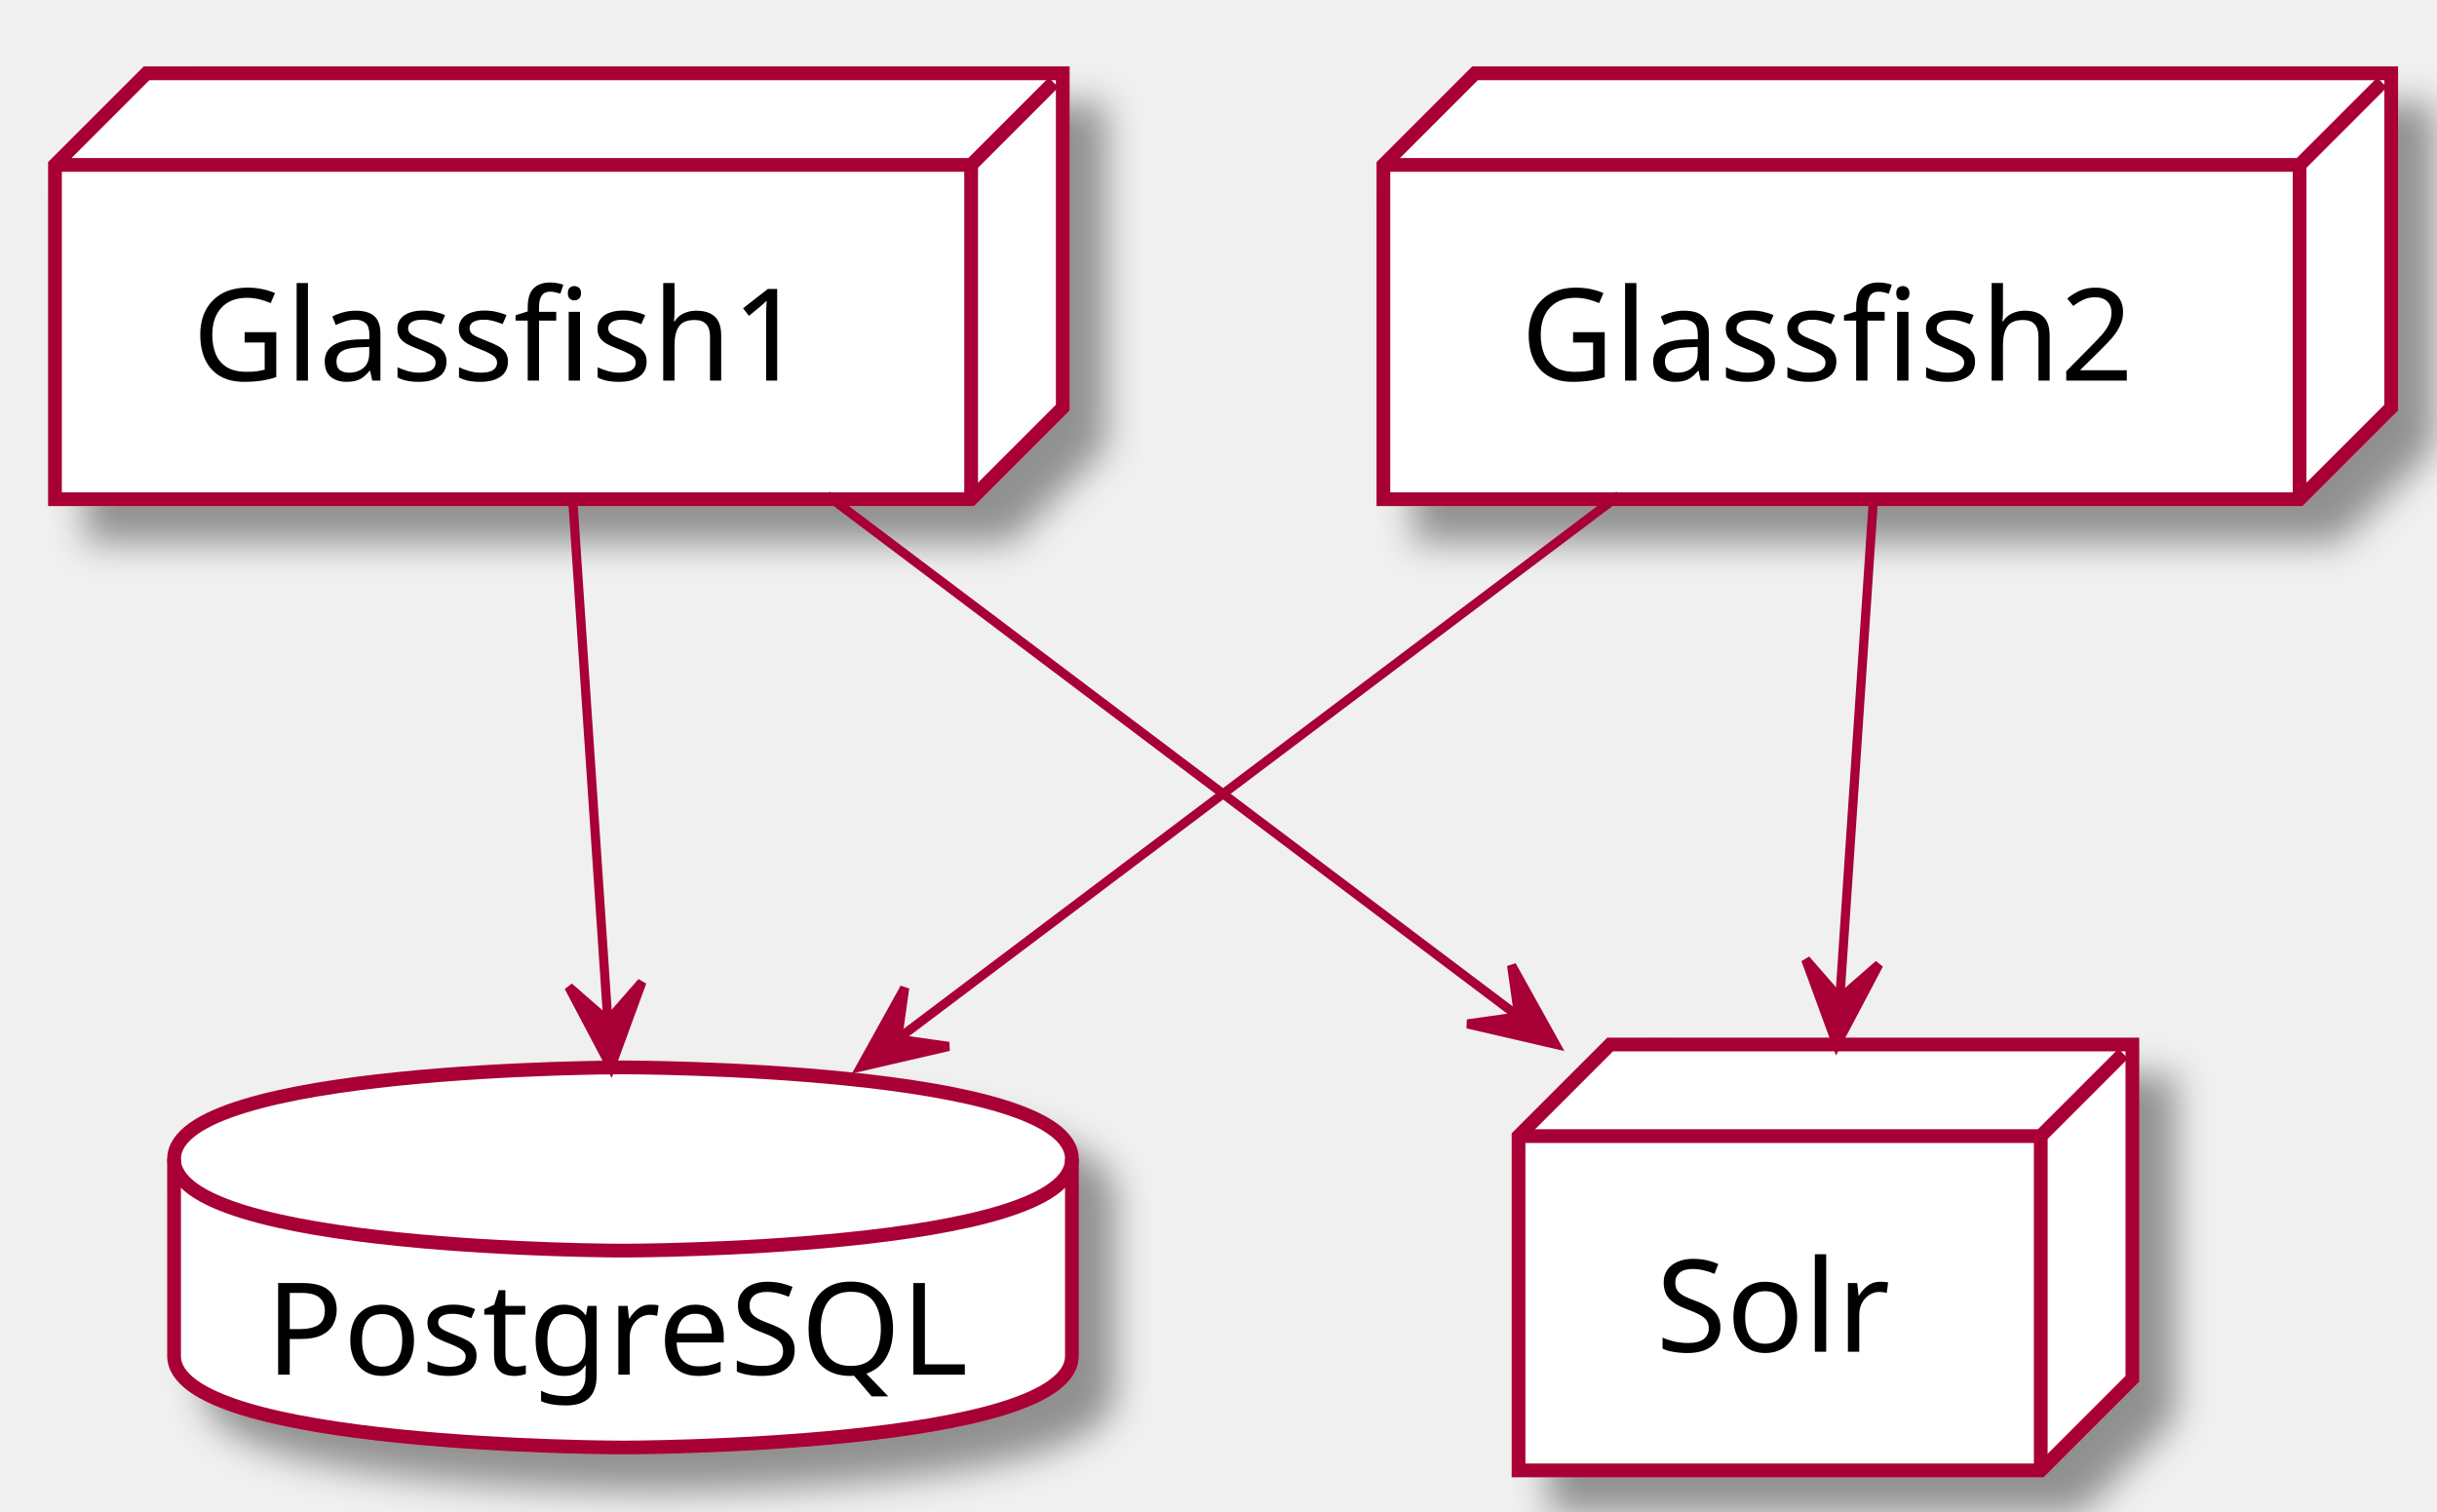
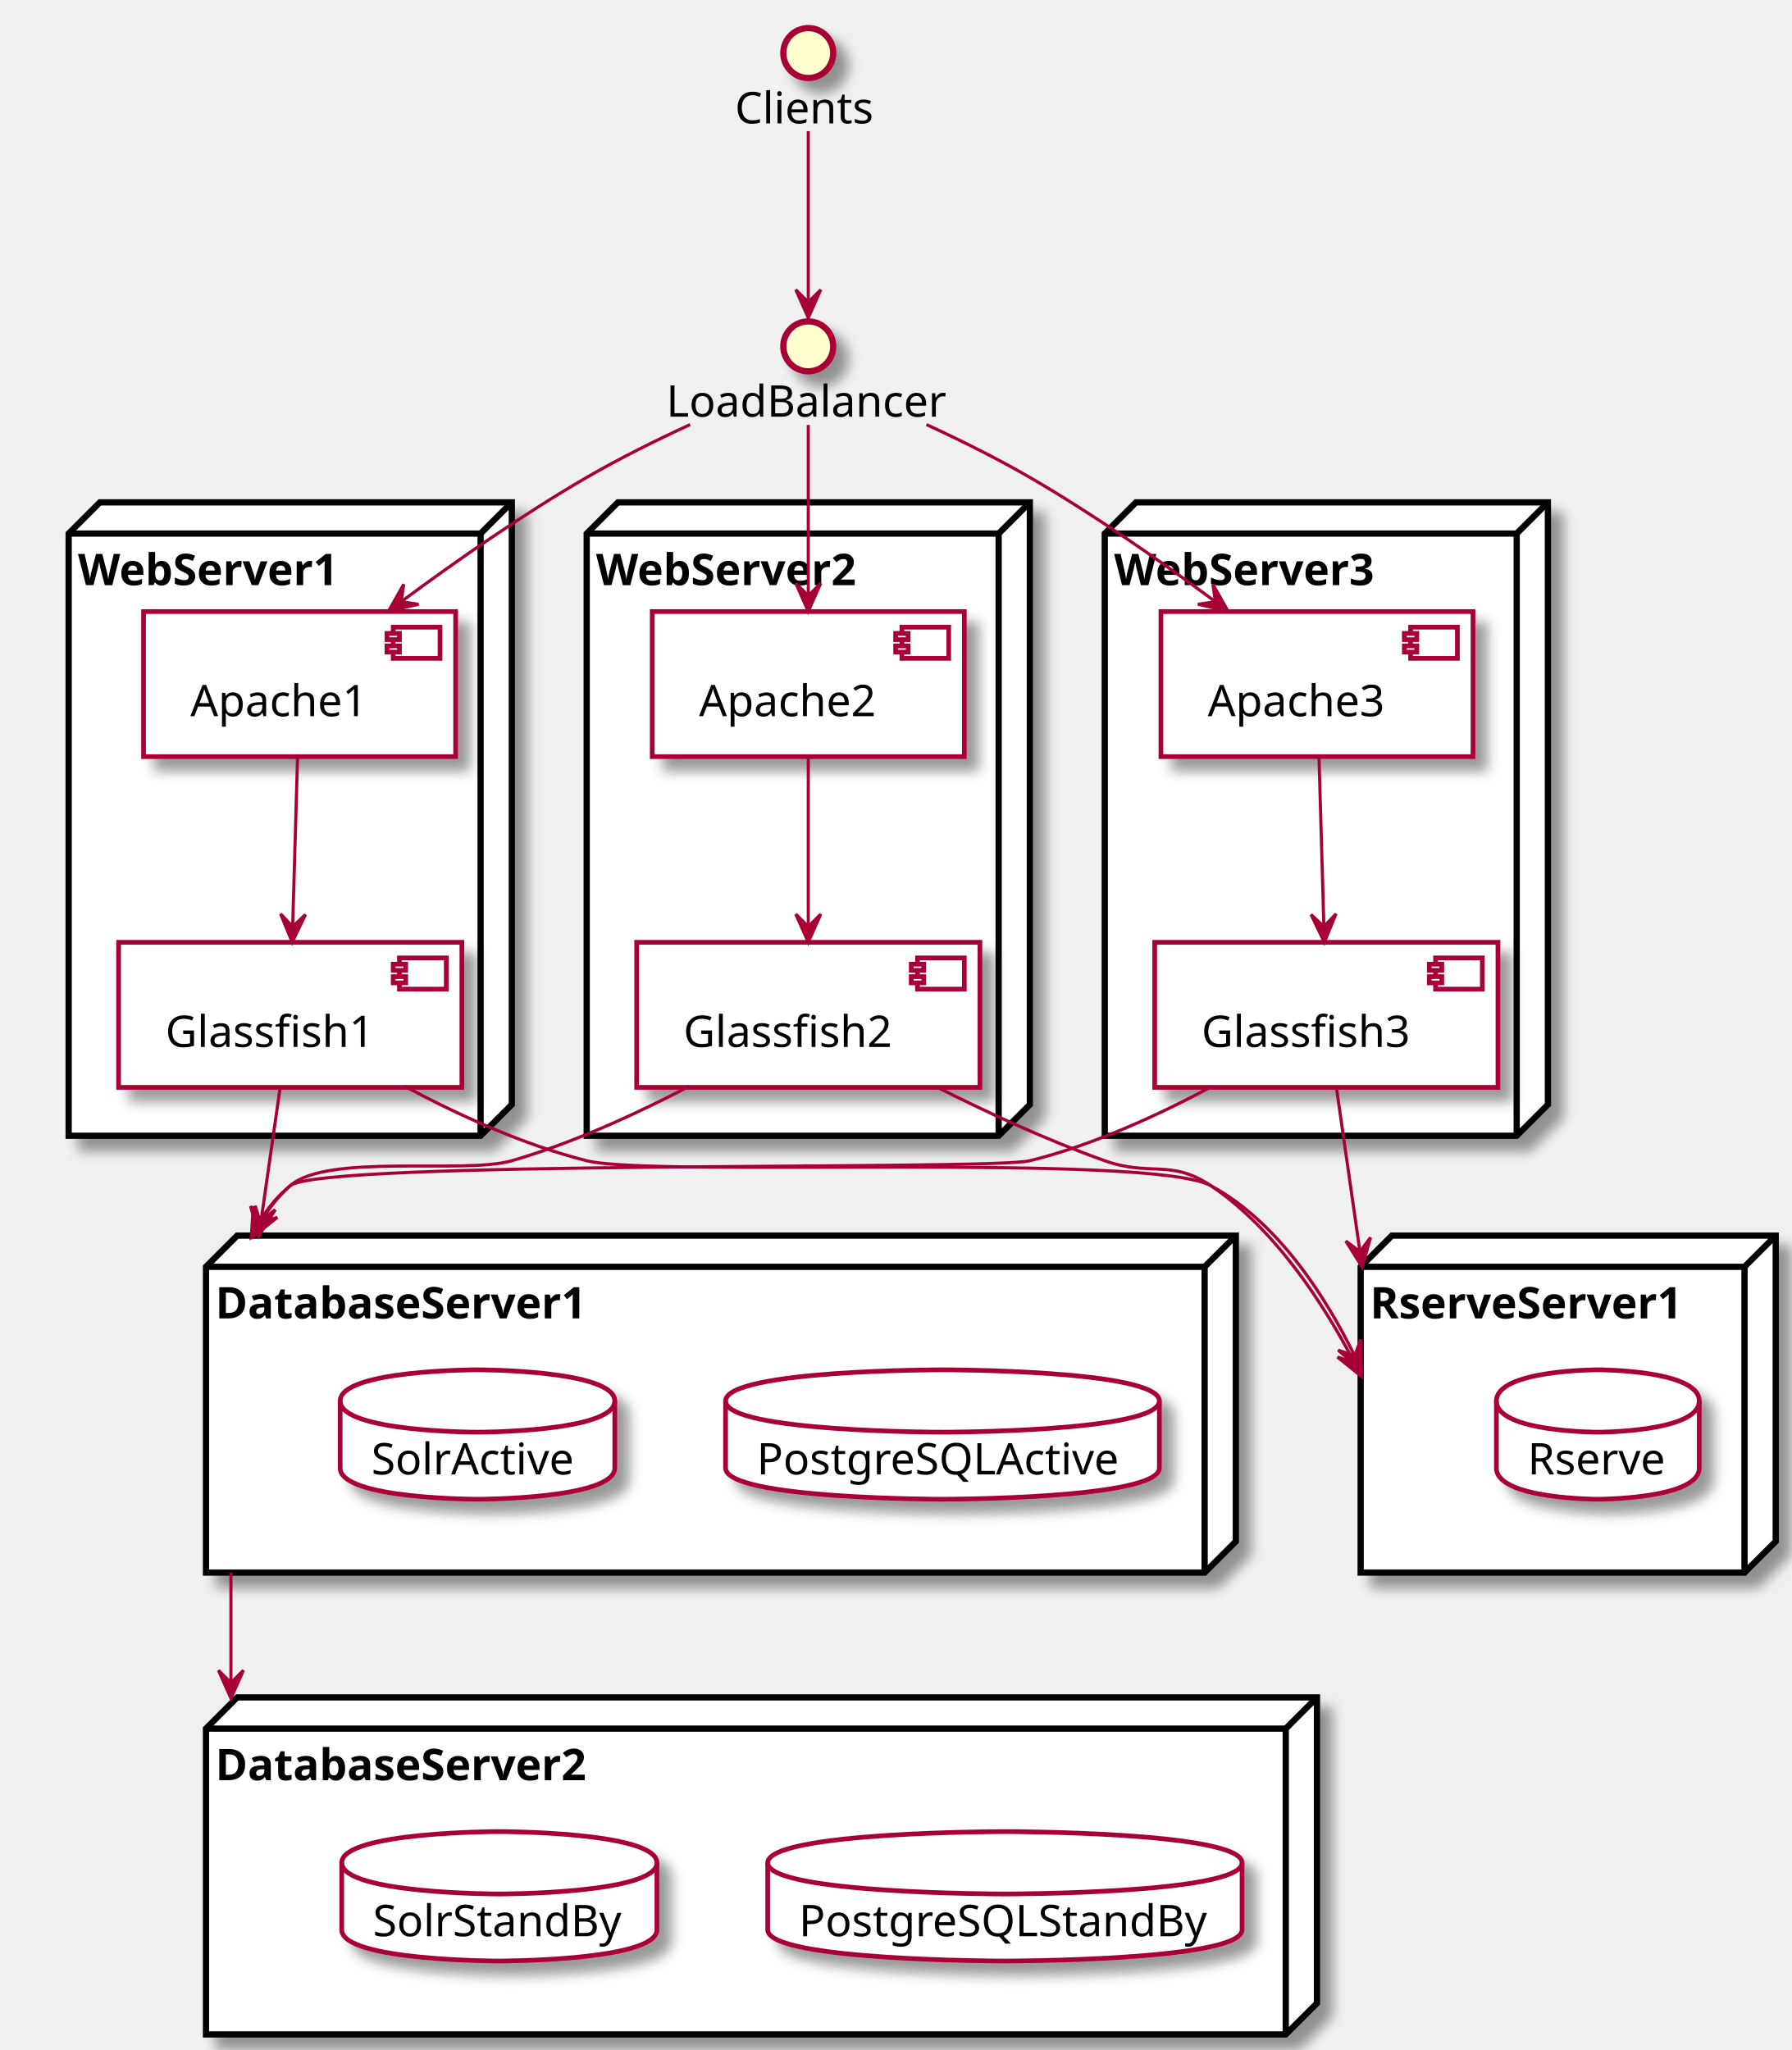
- <svg xmlns="http://www.w3.org/2000/svg" height="165pt" style="width:266px;height:165px;" version="1.1" viewBox="0 0 266 165" width="266pt">
+ <svg xmlns="http://www.w3.org/2000/svg" height="657pt" style="width:574px;height:657px;" version="1.1" viewBox="0 0 574 657" width="574pt">
  <defs>
    <filter height="300%" id="f1" width="300%" x="-1" y="-1">
      <feGaussianBlur result="blurOut" stdDeviation="2.0" />
      <feColorMatrix in="blurOut" result="blurOut2" type="matrix" values="0 0 0 0 0 0 0 0 0 0 0 0 0 0 0 0 0 0 .4 0" />
      <feOffset dx="4.0" dy="4.0" in="blurOut2" result="blurOut3" />
      <feBlend in="SourceGraphic" in2="blurOut3" mode="normal" />
    </filter>
  </defs>
  <g>
-     <polygon fill="#FFFFFF" filter="url(#f1)" points="6,18,16,8,116,8,116,44.488,106,54.488,6,54.488,6,18" style="stroke: #A80036; stroke-width: 1.5;" />
-     <line style="stroke: #A80036; stroke-width: 1.5;" x1="106" x2="115" y1="18" y2="9" />
-     <line style="stroke: #A80036; stroke-width: 1.5;" x1="6" x2="106" y1="18" y2="18" />
-     <line style="stroke: #A80036; stroke-width: 1.5;" x1="106" x2="106" y1="18" y2="54.488" />
-     <text fill="#000000" font-family="sans-serif" font-size="14" lengthAdjust="spacingAndGlyphs" textLength="70" x="21" y="41.535">Glassfish1</text>
-     <polygon fill="#FFFFFF" filter="url(#f1)" points="151,18,161,8,261,8,261,44.488,251,54.488,151,54.488,151,18" style="stroke: #A80036; stroke-width: 1.5;" />
-     <line style="stroke: #A80036; stroke-width: 1.5;" x1="251" x2="260" y1="18" y2="9" />
-     <line style="stroke: #A80036; stroke-width: 1.5;" x1="151" x2="251" y1="18" y2="18" />
-     <line style="stroke: #A80036; stroke-width: 1.5;" x1="251" x2="251" y1="18" y2="54.488" />
-     <text fill="#000000" font-family="sans-serif" font-size="14" lengthAdjust="spacingAndGlyphs" textLength="70" x="166" y="41.535">Glassfish2</text>
-     <path d="M19,126.5 C19,116.5 68,116.5 68,116.5 C68,116.5 117,116.5 117,126.5 L117,147.988 C117,157.988 68,157.988 68,157.988 C68,157.988 19,157.988 19,147.988 L19,126.5 " fill="#FFFFFF" filter="url(#f1)" style="stroke: #A80036; stroke-width: 1.5;" />
-     <path d="M19,126.5 C19,136.5 68,136.5 68,136.5 C68,136.5 117,136.5 117,126.5 " fill="none" style="stroke: #A80036; stroke-width: 1.5;" />
-     <text fill="#000000" font-family="sans-serif" font-size="14" lengthAdjust="spacingAndGlyphs" textLength="78" x="29" y="150.035">PostgreSQL</text>
-     <polygon fill="#FFFFFF" filter="url(#f1)" points="165.75,124,175.75,114,232.75,114,232.75,150.488,222.75,160.488,165.75,160.488,165.75,124" style="stroke: #A80036; stroke-width: 1.5;" />
-     <line style="stroke: #A80036; stroke-width: 1.5;" x1="222.75" x2="231.75" y1="124" y2="115" />
-     <line style="stroke: #A80036; stroke-width: 1.5;" x1="165.75" x2="222.75" y1="124" y2="124" />
-     <line style="stroke: #A80036; stroke-width: 1.5;" x1="222.75" x2="222.75" y1="124" y2="160.488" />
-     <text fill="#000000" font-family="sans-serif" font-size="14" lengthAdjust="spacingAndGlyphs" textLength="27" x="180.75" y="147.535">Solr</text>
-     <path d="M62.484,54.056 C63.612,70.807 65.163,93.847 66.333,111.231 " fill="none" style="stroke: #A80036; stroke-width: 1.0;" />
-     <polygon fill="#A80036" points="66.683,116.431,70.069,107.182,66.347,111.442,62.087,107.72,66.683,116.431" style="stroke: #A80036; stroke-width: 1.0;" />
-     <path d="M176.734,54.056 C153.644,71.457 121.55,95.644 98.217,113.228 " fill="none" style="stroke: #A80036; stroke-width: 1.0;" />
-     <polygon fill="#A80036" points="93.967,116.431,103.562,114.209,97.96,113.421,98.747,107.82,93.967,116.431" style="stroke: #A80036; stroke-width: 1.0;" />
-     <path d="M90.266,54.056 C112.313,70.671 142.57,93.473 165.569,110.806 " fill="none" style="stroke: #A80036; stroke-width: 1.0;" />
-     <polygon fill="#A80036" points="169.776,113.976,164.995,105.366,165.783,110.967,160.181,111.755,169.776,113.976" style="stroke: #A80036; stroke-width: 1.0;" />
-     <path d="M204.515,54.056 C203.439,70.05 201.976,91.778 200.828,108.842 " fill="none" style="stroke: #A80036; stroke-width: 1.0;" />
-     <polygon fill="#A80036" points="200.482,113.976,205.077,105.265,200.818,108.987,197.096,104.728,200.482,113.976" style="stroke: #A80036; stroke-width: 1.0;" />
+     <polygon fill="#FFFFFF" filter="url(#f1)" points="22,171,32,161,164,161,164,354,154,364,22,364,22,171" style="stroke: #000000; stroke-width: 2.0;" />
+     <line style="stroke: #000000; stroke-width: 2.0;" x1="154" x2="163" y1="171" y2="162" />
+     <line style="stroke: #000000; stroke-width: 2.0;" x1="22" x2="154" y1="171" y2="171" />
+     <line style="stroke: #000000; stroke-width: 2.0;" x1="154" x2="154" y1="171" y2="364" />
+     <text fill="#000000" font-family="sans-serif" font-size="14" font-weight="bold" lengthAdjust="spacingAndGlyphs" textLength="83" x="25" y="187.535">WebServer1</text>
+     <polygon fill="#FFFFFF" filter="url(#f1)" points="188,171,198,161,330,161,330,354,320,364,188,364,188,171" style="stroke: #000000; stroke-width: 2.0;" />
+     <line style="stroke: #000000; stroke-width: 2.0;" x1="320" x2="329" y1="171" y2="162" />
+     <line style="stroke: #000000; stroke-width: 2.0;" x1="188" x2="320" y1="171" y2="171" />
+     <line style="stroke: #000000; stroke-width: 2.0;" x1="320" x2="320" y1="171" y2="364" />
+     <text fill="#000000" font-family="sans-serif" font-size="14" font-weight="bold" lengthAdjust="spacingAndGlyphs" textLength="83" x="191" y="187.535">WebServer2</text>
+     <polygon fill="#FFFFFF" filter="url(#f1)" points="354,171,364,161,496,161,496,354,486,364,354,364,354,171" style="stroke: #000000; stroke-width: 2.0;" />
+     <line style="stroke: #000000; stroke-width: 2.0;" x1="486" x2="495" y1="171" y2="162" />
+     <line style="stroke: #000000; stroke-width: 2.0;" x1="354" x2="486" y1="171" y2="171" />
+     <line style="stroke: #000000; stroke-width: 2.0;" x1="486" x2="486" y1="171" y2="364" />
+     <text fill="#000000" font-family="sans-serif" font-size="14" font-weight="bold" lengthAdjust="spacingAndGlyphs" textLength="83" x="357" y="187.535">WebServer3</text>
+     <polygon fill="#FFFFFF" filter="url(#f1)" points="66,406,76,396,396,396,396,494,386,504,66,504,66,406" style="stroke: #000000; stroke-width: 2.0;" />
+     <line style="stroke: #000000; stroke-width: 2.0;" x1="386" x2="395" y1="406" y2="397" />
+     <line style="stroke: #000000; stroke-width: 2.0;" x1="66" x2="386" y1="406" y2="406" />
+     <line style="stroke: #000000; stroke-width: 2.0;" x1="386" x2="386" y1="406" y2="504" />
+     <text fill="#000000" font-family="sans-serif" font-size="14" font-weight="bold" lengthAdjust="spacingAndGlyphs" textLength="119" x="69" y="422.535">DatabaseServer1</text>
+     <polygon fill="#FFFFFF" filter="url(#f1)" points="66,554,76,544,422,544,422,642,412,652,66,652,66,554" style="stroke: #000000; stroke-width: 2.0;" />
+     <line style="stroke: #000000; stroke-width: 2.0;" x1="412" x2="421" y1="554" y2="545" />
+     <line style="stroke: #000000; stroke-width: 2.0;" x1="66" x2="412" y1="554" y2="554" />
+     <line style="stroke: #000000; stroke-width: 2.0;" x1="412" x2="412" y1="554" y2="652" />
+     <text fill="#000000" font-family="sans-serif" font-size="14" font-weight="bold" lengthAdjust="spacingAndGlyphs" textLength="119" x="69" y="570.535">DatabaseServer2</text>
+     <polygon fill="#FFFFFF" filter="url(#f1)" points="436,406,446,396,569,396,569,494,559,504,436,504,436,406" style="stroke: #000000; stroke-width: 2.0;" />
+     <line style="stroke: #000000; stroke-width: 2.0;" x1="559" x2="568" y1="406" y2="397" />
+     <line style="stroke: #000000; stroke-width: 2.0;" x1="436" x2="559" y1="406" y2="406" />
+     <line style="stroke: #000000; stroke-width: 2.0;" x1="559" x2="559" y1="406" y2="504" />
+     <text fill="#000000" font-family="sans-serif" font-size="14" font-weight="bold" lengthAdjust="spacingAndGlyphs" textLength="101" x="439" y="422.535">RserveServer1</text>
+     <rect fill="#FFFFFF" filter="url(#f1)" height="46.488" style="stroke: #A80036; stroke-width: 1.5;" width="100" x="46" y="196" />
+     <rect fill="#FFFFFF" height="10" style="stroke: #A80036; stroke-width: 1.5;" width="15" x="126" y="201" />
+     <rect fill="#FFFFFF" height="2" style="stroke: #A80036; stroke-width: 1.5;" width="4" x="124" y="203" />
+     <rect fill="#FFFFFF" height="2" style="stroke: #A80036; stroke-width: 1.5;" width="4" x="124" y="207" />
+     <text fill="#000000" font-family="sans-serif" font-size="14" lengthAdjust="spacingAndGlyphs" textLength="60" x="61" y="229.535">Apache1</text>
+     <rect fill="#FFFFFF" filter="url(#f1)" height="46.488" style="stroke: #A80036; stroke-width: 1.5;" width="110" x="38" y="302" />
+     <rect fill="#FFFFFF" height="10" style="stroke: #A80036; stroke-width: 1.5;" width="15" x="128" y="307" />
+     <rect fill="#FFFFFF" height="2" style="stroke: #A80036; stroke-width: 1.5;" width="4" x="126" y="309" />
+     <rect fill="#FFFFFF" height="2" style="stroke: #A80036; stroke-width: 1.5;" width="4" x="126" y="313" />
+     <text fill="#000000" font-family="sans-serif" font-size="14" lengthAdjust="spacingAndGlyphs" textLength="70" x="53" y="335.535">Glassfish1</text>
+     <rect fill="#FFFFFF" filter="url(#f1)" height="46.488" style="stroke: #A80036; stroke-width: 1.5;" width="100" x="209" y="196" />
+     <rect fill="#FFFFFF" height="10" style="stroke: #A80036; stroke-width: 1.5;" width="15" x="289" y="201" />
+     <rect fill="#FFFFFF" height="2" style="stroke: #A80036; stroke-width: 1.5;" width="4" x="287" y="203" />
+     <rect fill="#FFFFFF" height="2" style="stroke: #A80036; stroke-width: 1.5;" width="4" x="287" y="207" />
+     <text fill="#000000" font-family="sans-serif" font-size="14" lengthAdjust="spacingAndGlyphs" textLength="60" x="224" y="229.535">Apache2</text>
+     <rect fill="#FFFFFF" filter="url(#f1)" height="46.488" style="stroke: #A80036; stroke-width: 1.5;" width="110" x="204" y="302" />
+     <rect fill="#FFFFFF" height="10" style="stroke: #A80036; stroke-width: 1.5;" width="15" x="294" y="307" />
+     <rect fill="#FFFFFF" height="2" style="stroke: #A80036; stroke-width: 1.5;" width="4" x="292" y="309" />
+     <rect fill="#FFFFFF" height="2" style="stroke: #A80036; stroke-width: 1.5;" width="4" x="292" y="313" />
+     <text fill="#000000" font-family="sans-serif" font-size="14" lengthAdjust="spacingAndGlyphs" textLength="70" x="219" y="335.535">Glassfish2</text>
+     <rect fill="#FFFFFF" filter="url(#f1)" height="46.488" style="stroke: #A80036; stroke-width: 1.5;" width="100" x="372" y="196" />
+     <rect fill="#FFFFFF" height="10" style="stroke: #A80036; stroke-width: 1.5;" width="15" x="452" y="201" />
+     <rect fill="#FFFFFF" height="2" style="stroke: #A80036; stroke-width: 1.5;" width="4" x="450" y="203" />
+     <rect fill="#FFFFFF" height="2" style="stroke: #A80036; stroke-width: 1.5;" width="4" x="450" y="207" />
+     <text fill="#000000" font-family="sans-serif" font-size="14" lengthAdjust="spacingAndGlyphs" textLength="60" x="387" y="229.535">Apache3</text>
+     <rect fill="#FFFFFF" filter="url(#f1)" height="46.488" style="stroke: #A80036; stroke-width: 1.5;" width="110" x="370" y="302" />
+     <rect fill="#FFFFFF" height="10" style="stroke: #A80036; stroke-width: 1.5;" width="15" x="460" y="307" />
+     <rect fill="#FFFFFF" height="2" style="stroke: #A80036; stroke-width: 1.5;" width="4" x="458" y="309" />
+     <rect fill="#FFFFFF" height="2" style="stroke: #A80036; stroke-width: 1.5;" width="4" x="458" y="313" />
+     <text fill="#000000" font-family="sans-serif" font-size="14" lengthAdjust="spacingAndGlyphs" textLength="70" x="385" y="335.535">Glassfish3</text>
+     <path d="M232.5,449 C232.5,439 302,439 302,439 C302,439 371.5,439 371.5,449 L371.5,470.488 C371.5,480.488 302,480.488 302,480.488 C302,480.488 232.5,480.488 232.5,470.488 L232.5,449 " fill="#FFFFFF" filter="url(#f1)" style="stroke: #A80036; stroke-width: 1.5;" />
+     <path d="M232.5,449 C232.5,459 302,459 302,459 C302,459 371.5,459 371.5,449 " fill="none" style="stroke: #A80036; stroke-width: 1.5;" />
+     <text fill="#000000" font-family="sans-serif" font-size="14" lengthAdjust="spacingAndGlyphs" textLength="119" x="242.5" y="472.535">PostgreSQLActive</text>
+     <path d="M109,449 C109,439 153,439 153,439 C153,439 197,439 197,449 L197,470.488 C197,480.488 153,480.488 153,480.488 C153,480.488 109,480.488 109,470.488 L109,449 " fill="#FFFFFF" filter="url(#f1)" style="stroke: #A80036; stroke-width: 1.5;" />
+     <path d="M109,449 C109,459 153,459 153,459 C153,459 197,459 197,449 " fill="none" style="stroke: #A80036; stroke-width: 1.5;" />
+     <text fill="#000000" font-family="sans-serif" font-size="14" lengthAdjust="spacingAndGlyphs" textLength="68" x="119" y="472.535">SolrActive</text>
+     <path d="M246,597 C246,587 322,587 322,587 C322,587 398,587 398,597 L398,618.488 C398,628.488 322,628.488 322,628.488 C322,628.488 246,628.488 246,618.488 L246,597 " fill="#FFFFFF" filter="url(#f1)" style="stroke: #A80036; stroke-width: 1.5;" />
+     <path d="M246,597 C246,607 322,607 322,607 C322,607 398,607 398,597 " fill="none" style="stroke: #A80036; stroke-width: 1.5;" />
+     <text fill="#000000" font-family="sans-serif" font-size="14" lengthAdjust="spacingAndGlyphs" textLength="132" x="256" y="620.535">PostgreSQLStandBy</text>
+     <path d="M109.5,597 C109.5,587 160,587 160,587 C160,587 210.5,587 210.5,597 L210.5,618.488 C210.5,628.488 160,628.488 160,628.488 C160,628.488 109.5,628.488 109.5,618.488 L109.5,597 " fill="#FFFFFF" filter="url(#f1)" style="stroke: #A80036; stroke-width: 1.5;" />
+     <path d="M109.5,597 C109.5,607 160,607 160,607 C160,607 210.5,607 210.5,597 " fill="none" style="stroke: #A80036; stroke-width: 1.5;" />
+     <text fill="#000000" font-family="sans-serif" font-size="14" lengthAdjust="spacingAndGlyphs" textLength="81" x="119.5" y="620.535">SolrStandBy</text>
+     <path d="M479.5,449 C479.5,439 512,439 512,439 C512,439 544.5,439 544.5,449 L544.5,470.488 C544.5,480.488 512,480.488 512,480.488 C512,480.488 479.5,480.488 479.5,470.488 L479.5,449 " fill="#FFFFFF" filter="url(#f1)" style="stroke: #A80036; stroke-width: 1.5;" />
+     <path d="M479.5,449 C479.5,459 512,459 512,459 C512,459 544.5,459 544.5,449 " fill="none" style="stroke: #A80036; stroke-width: 1.5;" />
+     <text fill="#000000" font-family="sans-serif" font-size="14" lengthAdjust="spacingAndGlyphs" textLength="45" x="489.5" y="472.535">Rserve</text>
+     <ellipse cx="259" cy="17" fill="#FEFECE" filter="url(#f1)" rx="8" ry="8" style="stroke: #A80036; stroke-width: 2.0;" />
+     <text fill="#000000" font-family="sans-serif" font-size="14" lengthAdjust="spacingAndGlyphs" textLength="47" x="235.5" y="39.535">Clients</text>
+     <ellipse cx="259" cy="111" fill="#FEFECE" filter="url(#f1)" rx="8" ry="8" style="stroke: #A80036; stroke-width: 2.0;" />
+     <text fill="#000000" font-family="sans-serif" font-size="14" lengthAdjust="spacingAndGlyphs" textLength="91" x="213.5" y="133.535">LoadBalancer</text>
+     <path d="M95.364,242.056 C94.902,258.05 94.276,279.778 93.783,296.842 " fill="none" style="stroke: #A80036; stroke-width: 1.0;" />
+     <polygon fill="#A80036" points="93.635,301.976,97.893,293.095,93.78,296.978,89.897,292.864,93.635,301.976" style="stroke: #A80036; stroke-width: 1.0;" />
+     <path d="M259,242.056 C259,258.05 259,279.778 259,296.842 " fill="none" style="stroke: #A80036; stroke-width: 1.0;" />
+     <polygon fill="#A80036" points="259,301.976,263,292.976,259,296.976,255,292.976,259,301.976" style="stroke: #A80036; stroke-width: 1.0;" />
+     <path d="M422.636,242.056 C423.098,258.05 423.724,279.778 424.217,296.842 " fill="none" style="stroke: #A80036; stroke-width: 1.0;" />
+     <polygon fill="#A80036" points="424.365,301.976,428.104,292.864,424.221,296.978,420.107,293.095,424.365,301.976" style="stroke: #A80036; stroke-width: 1.0;" />
+     <path d="M259,42.025 C259,57.104 259,79.793 259,96.451 " fill="none" style="stroke: #A80036; stroke-width: 1.0;" />
+     <polygon fill="#A80036" points="259,101.85,263,92.85,259,96.85,255,92.85,259,101.85" style="stroke: #A80036; stroke-width: 1.0;" />
+     <path d="M221.141,136.066 C210.239,141.099 198.468,146.936 188,153 C167.564,164.839 145.936,179.973 128.787,192.659 " fill="none" style="stroke: #A80036; stroke-width: 1.0;" />
+     <polygon fill="#A80036" points="124.528,195.828,134.137,193.665,128.54,192.844,129.361,187.247,124.528,195.828" style="stroke: #A80036; stroke-width: 1.0;" />
+     <path d="M259,136.183 C259,150.963 259,173.116 259,190.645 " fill="none" style="stroke: #A80036; stroke-width: 1.0;" />
+     <polygon fill="#A80036" points="259,195.923,263,186.923,259,190.923,255,186.923,259,195.923" style="stroke: #A80036; stroke-width: 1.0;" />
+     <path d="M296.859,136.066 C307.761,141.099 319.532,146.936 330,153 C350.436,164.839 372.064,179.973 389.213,192.659 " fill="none" style="stroke: #A80036; stroke-width: 1.0;" />
+     <polygon fill="#A80036" points="393.472,195.828,388.639,187.247,389.46,192.844,383.863,193.665,393.472,195.828" style="stroke: #A80036; stroke-width: 1.0;" />
+     <path d="M89.82,348.178 C88.117,360.051 85.919,375.381 83.706,390.815 " fill="none" style="stroke: #A80036; stroke-width: 1.0;" />
+     <polygon fill="#A80036" points="82.955,396.048,88.193,387.707,83.665,391.099,80.274,386.571,82.955,396.048" style="stroke: #A80036; stroke-width: 1.0;" />
+     <path d="M220.899,348.115 C203.995,356.949 183.54,366.348 164,372 C148.748,376.412 104.908,369.498 93,380 C89.168,383.38 86.041,387.388 83.498,391.778 " fill="none" style="stroke: #A80036; stroke-width: 1.0;" />
+     <polygon fill="#A80036" points="81.144,396.285,88.856,390.159,83.458,391.853,81.764,386.456,81.144,396.285" style="stroke: #A80036; stroke-width: 1.0;" />
+     <path d="M388.457,348.131 C371.337,357.317 350.28,366.987 330,372 C317.211,375.161 103.215,371.68 93,380 C88.906,383.335 85.605,387.387 82.953,391.873 " fill="none" style="stroke: #A80036; stroke-width: 1.0;" />
+     <polygon fill="#A80036" points="80.512,396.494,88.253,390.405,82.848,392.073,81.18,386.668,80.512,396.494" style="stroke: #A80036; stroke-width: 1.0;" />
+     <path d="M129.557,348.073 C146.681,357.246 167.736,366.924 188,372 C209.573,377.404 368.435,369.424 388,380 C409.75,391.757 425.043,416.076 434.09,434.549 " fill="none" style="stroke: #A80036; stroke-width: 1.0;" />
+     <polygon fill="#A80036" points="436.256,439.109,436.006,429.263,434.11,434.593,428.781,432.697,436.256,439.109" style="stroke: #A80036; stroke-width: 1.0;" />
+     <path d="M299.771,348.18 C316.26,356.501 335.694,365.504 354,372 C368.63,377.192 375.11,371.349 388,380 C408.771,393.941 424.373,418.353 433.764,436.262 " fill="none" style="stroke: #A80036; stroke-width: 1.0;" />
+     <polygon fill="#A80036" points="436.247,441.127,435.718,431.292,433.974,436.674,428.593,434.929,436.247,441.127" style="stroke: #A80036; stroke-width: 1.0;" />
+     <path d="M428.18,348.178 C430.252,362.628 433.059,382.199 435.733,400.846 " fill="none" style="stroke: #A80036; stroke-width: 1.0;" />
+     <polygon fill="#A80036" points="436.482,406.075,439.164,396.598,435.772,401.126,431.245,397.734,436.482,406.075" style="stroke: #A80036; stroke-width: 1.0;" />
+     <path d="M74,503.946 C74,514.932 74,526.993 74,538.863 " fill="none" style="stroke: #A80036; stroke-width: 1.0;" />
+     <polygon fill="#A80036" points="74,544.313,78,535.313,74,539.313,70,535.313,74,544.313" style="stroke: #A80036; stroke-width: 1.0;" />
  </g>
</svg>
